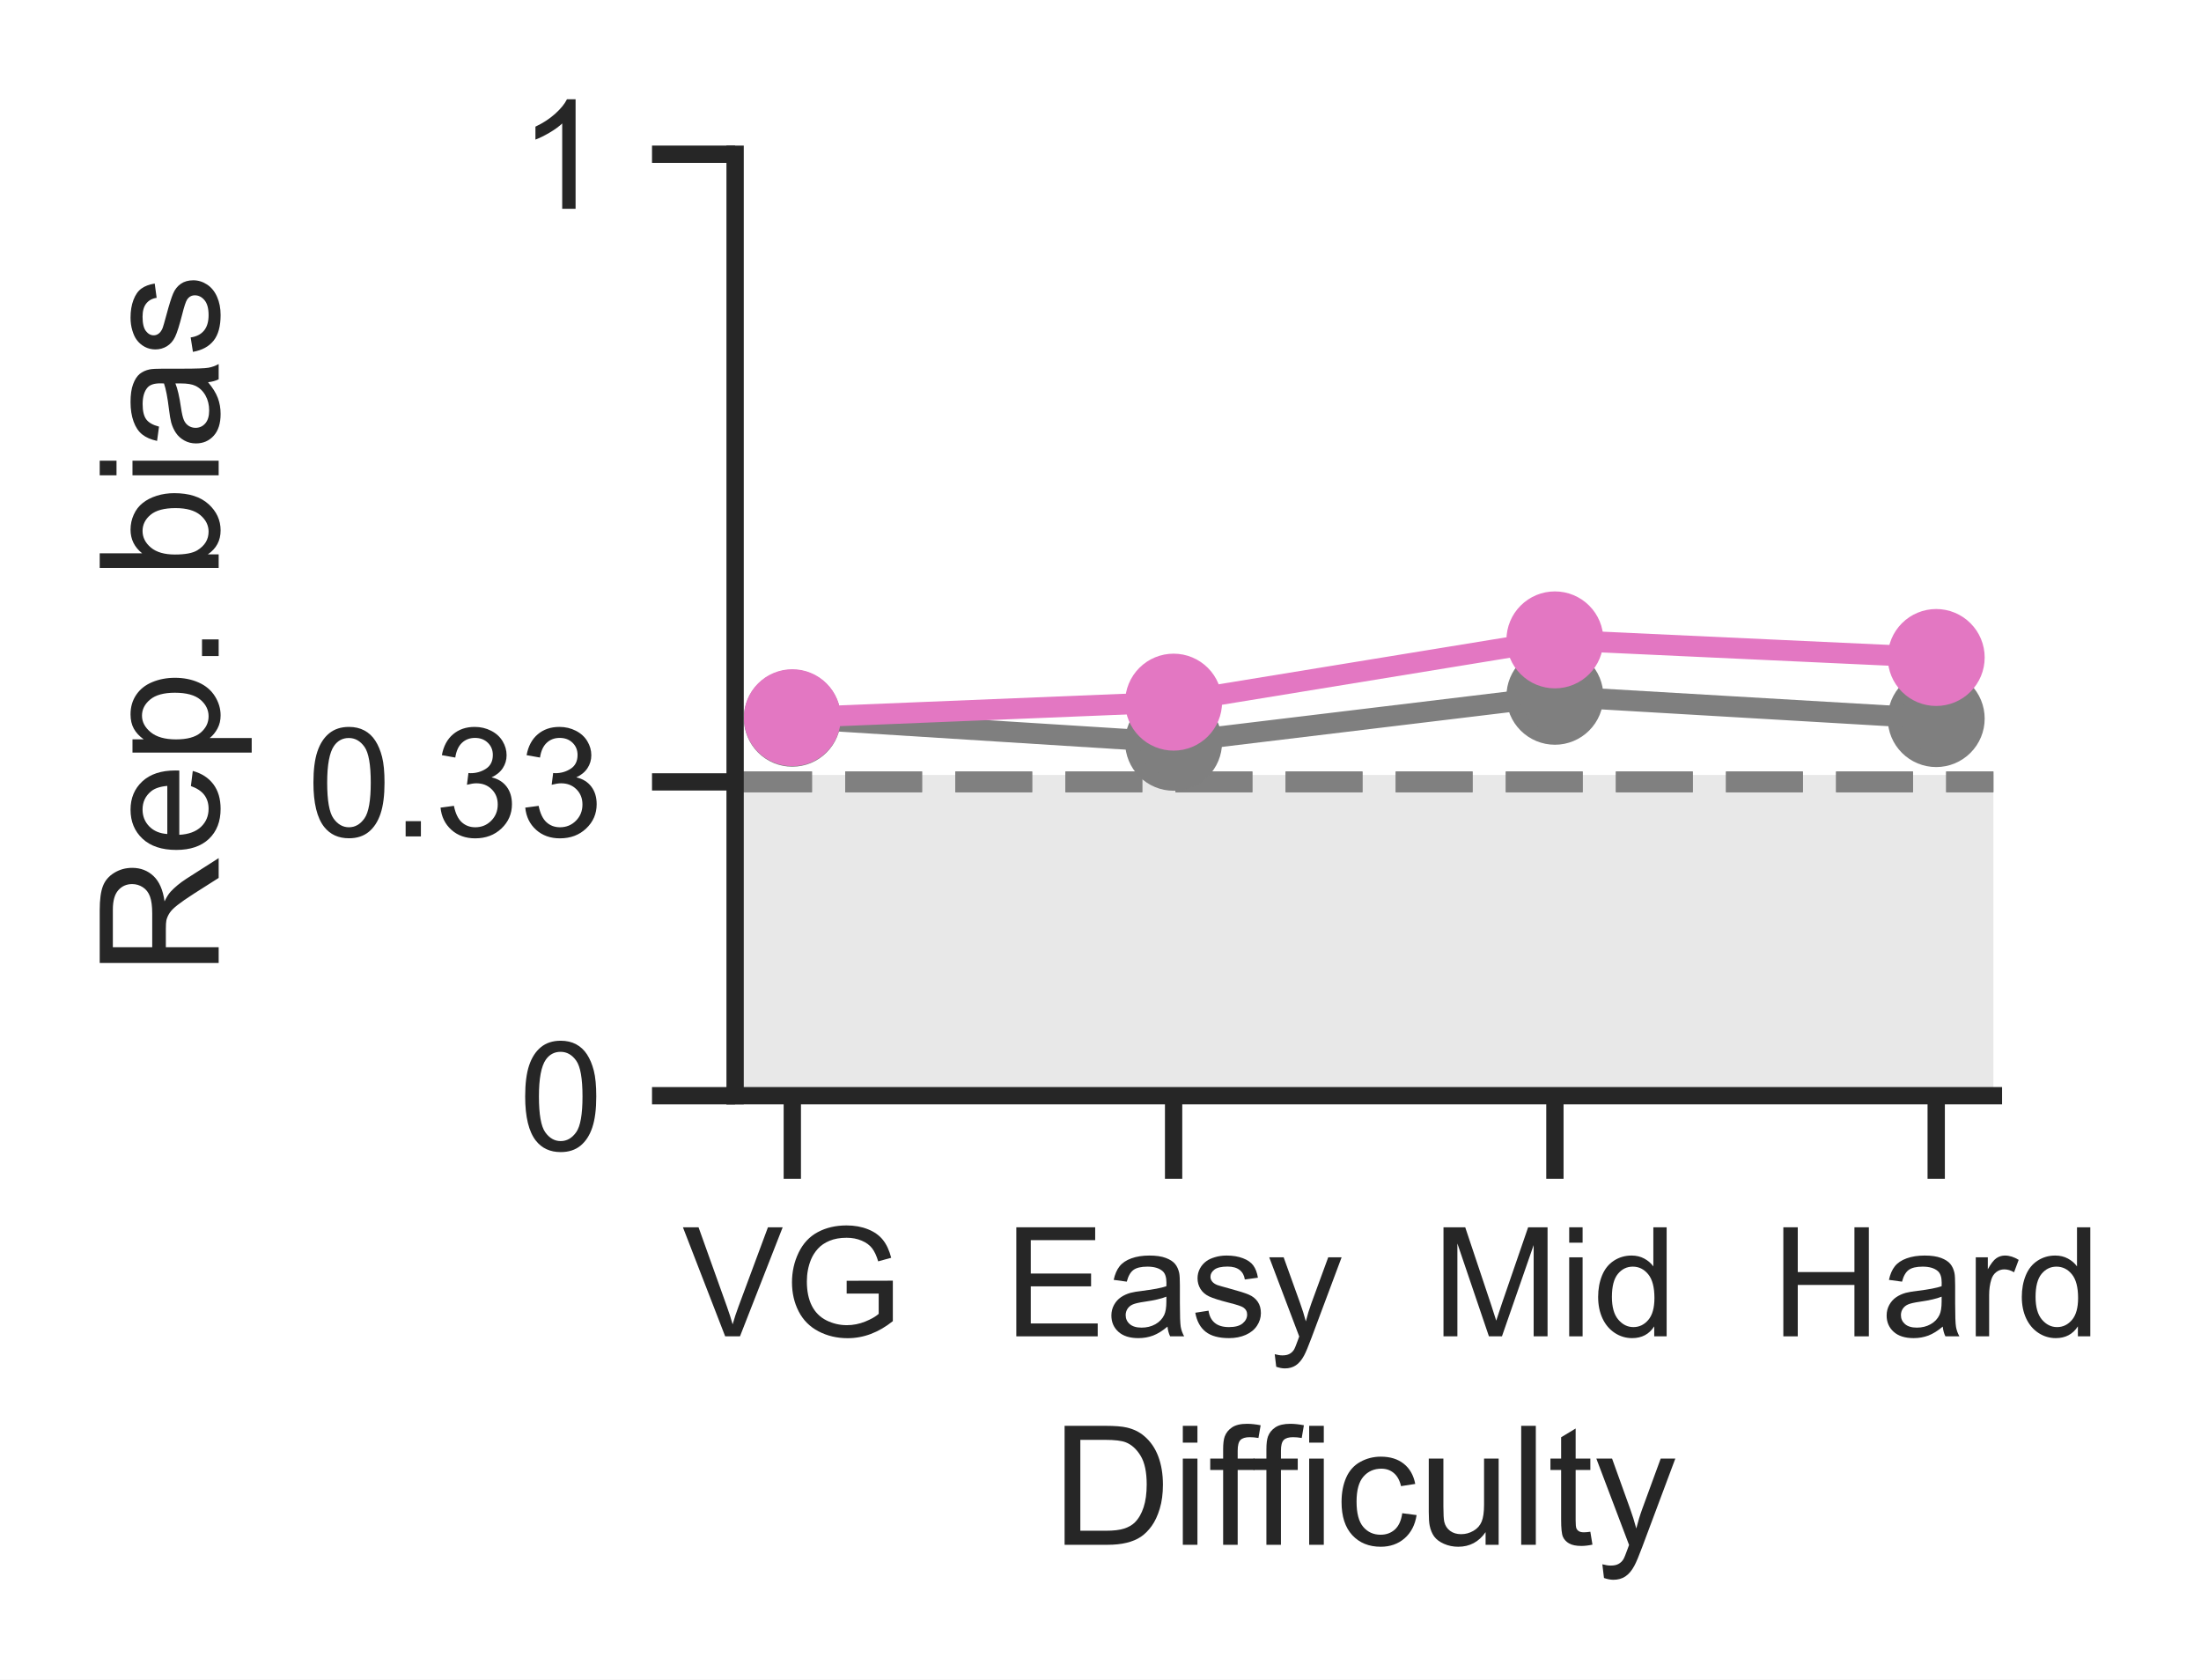
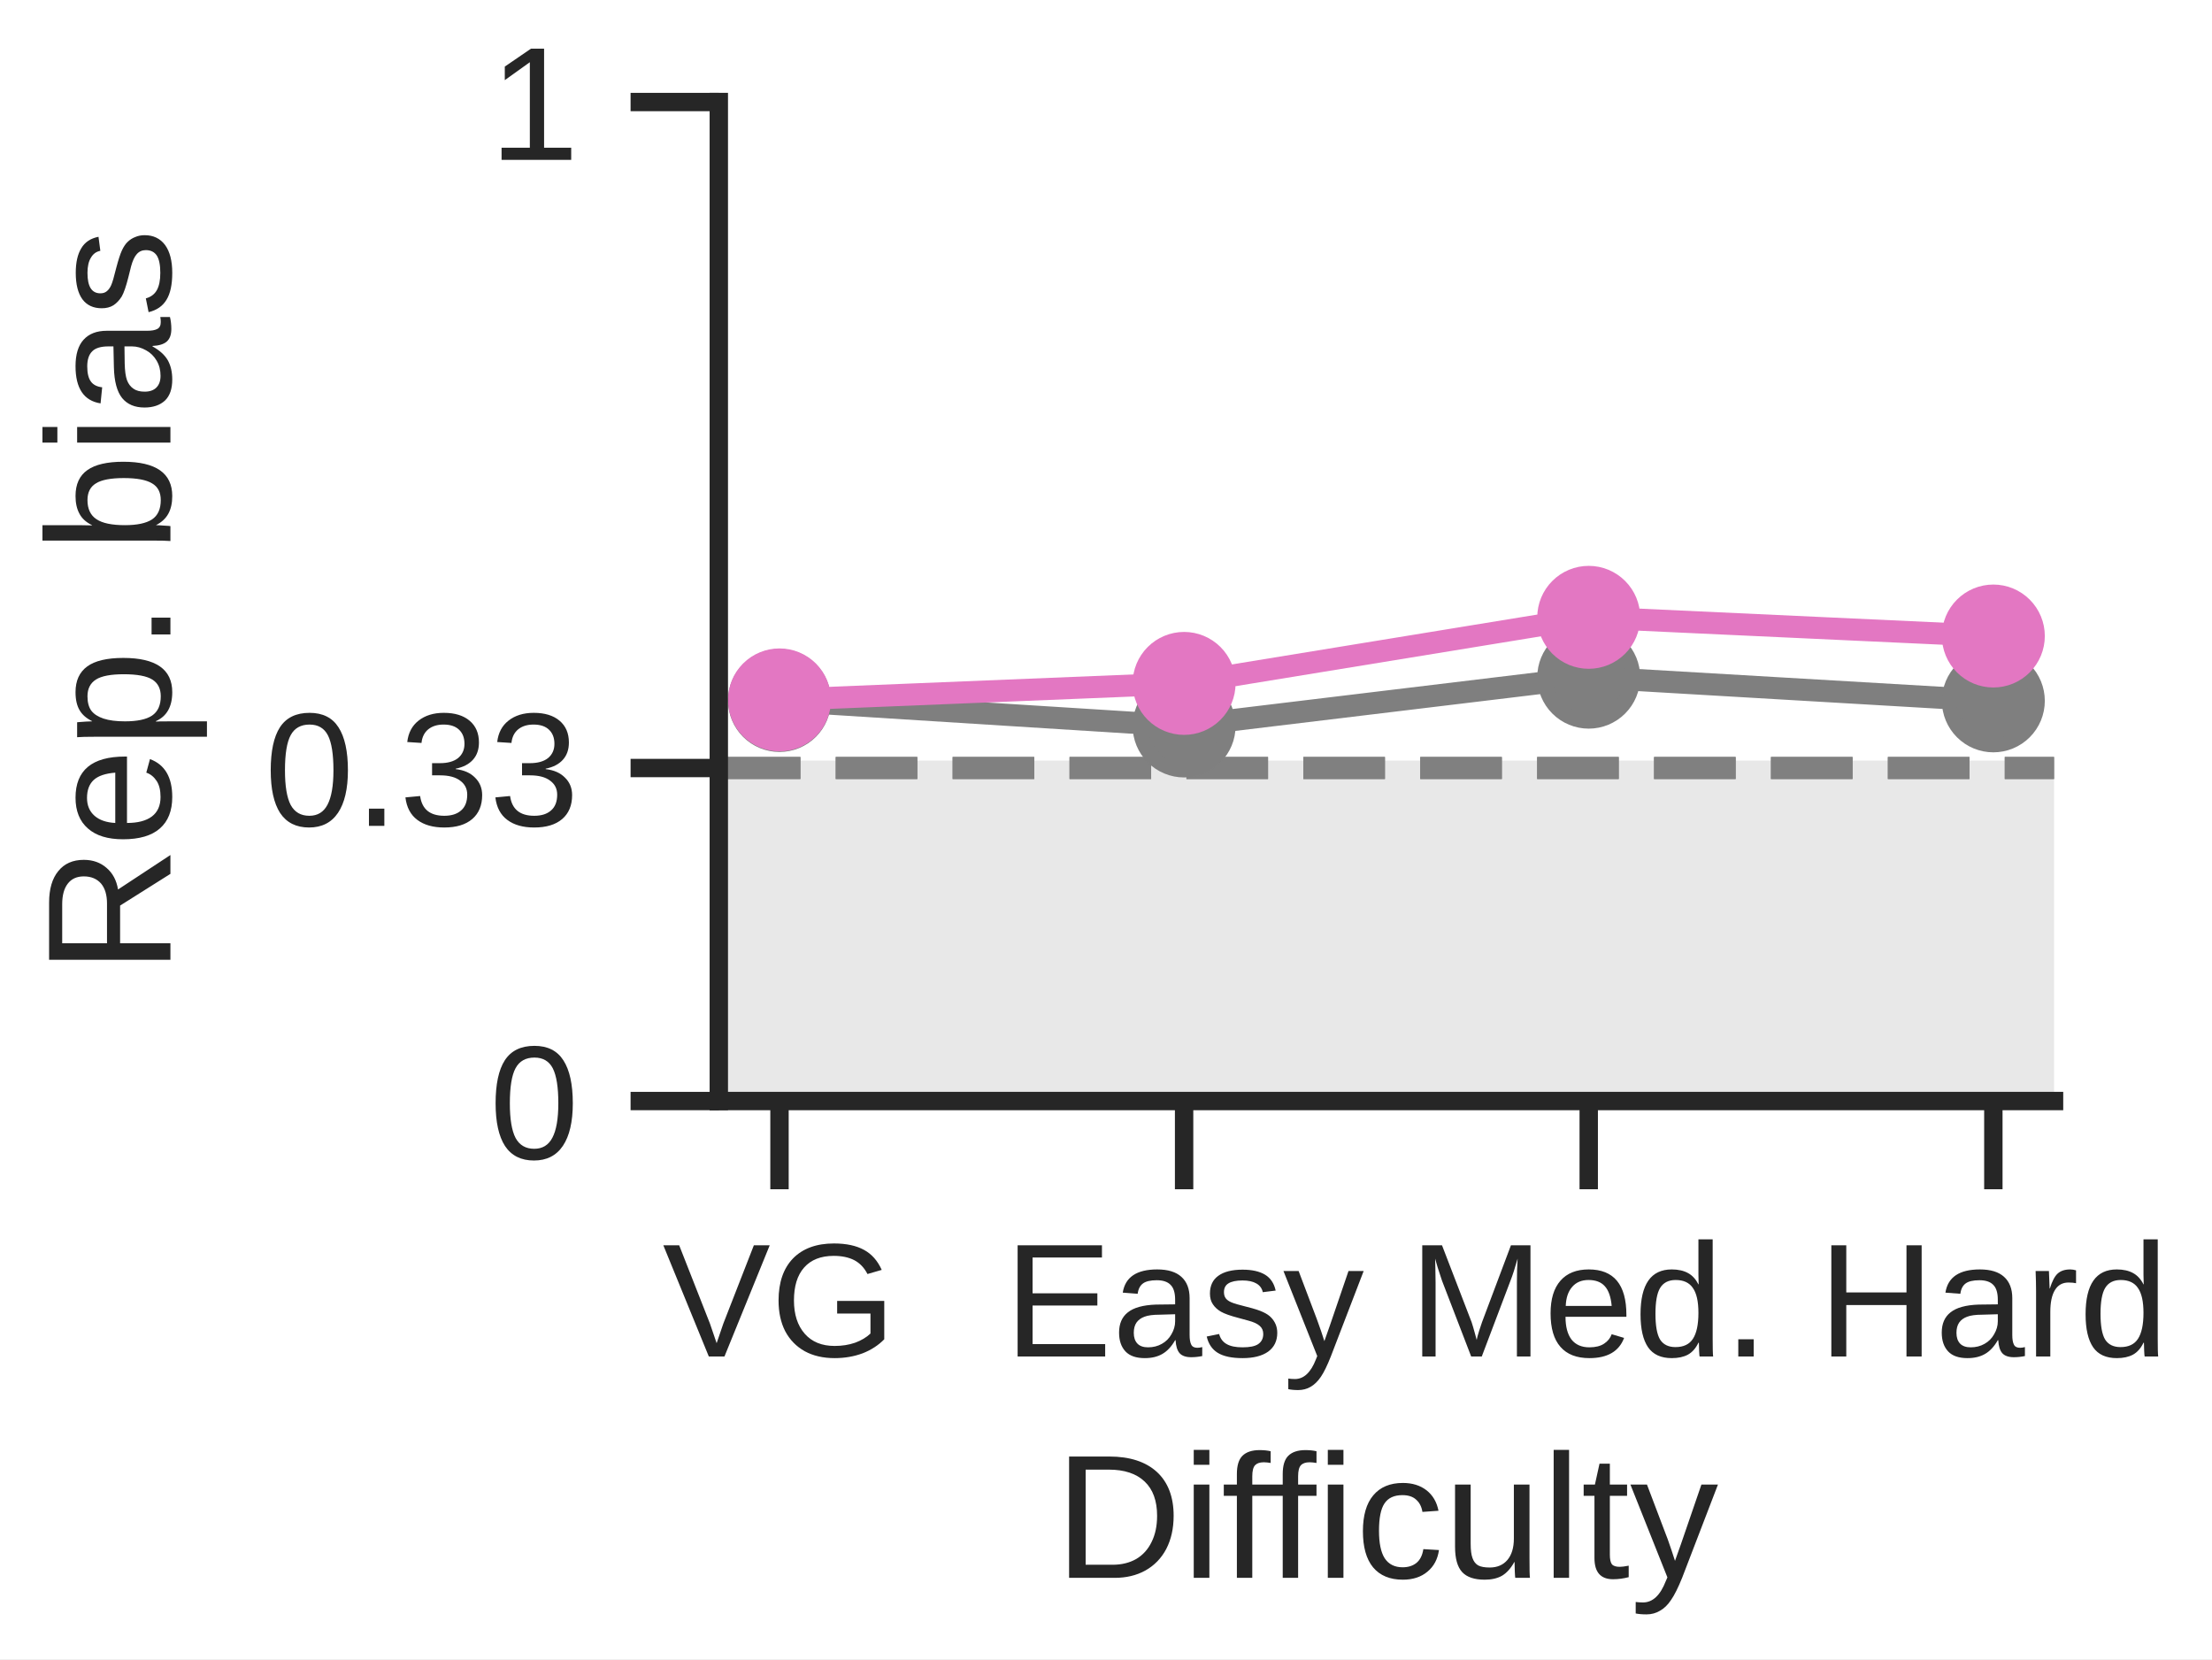
- <svg xmlns="http://www.w3.org/2000/svg" xmlns:xlink="http://www.w3.org/1999/xlink" width="158.93pt" height="121.26pt" viewBox="0 0 158.93 121.26" version="1.1">
+ <svg xmlns="http://www.w3.org/2000/svg" xmlns:xlink="http://www.w3.org/1999/xlink" width="150.425pt" height="112.819pt" viewBox="0 0 150.425 112.819" version="1.1">
  <defs>
    <style type="text/css">*{stroke-linejoin: round; stroke-linecap: butt}</style>
  </defs>
  <g id="figure_1">
    <g id="patch_1">
-       <path d="M 0 121.26  L 158.93 121.26  L 158.93 -0  L 0 -0  z " style="fill: #ffffff" />
+       <path d="M 0 112.819  L 150.425 112.819  L 150.425 0  L 0 0  z " style="fill: #ffffff" />
    </g>
    <g id="axes_1">
      <g id="patch_2">
-         <path d="M 53.081 79.11  L 143.94 79.11  L 143.94 11.137  L 53.081 11.137  z " style="fill: #ffffff" />
+         <path d="M 48.882 74.869  L 139.683 74.869  L 139.683 6.937  L 48.882 6.937  z " style="fill: #ffffff" />
      </g>
      <g id="patch_3">
-         <path d="M 53.081 79.11  L 143.94 79.11  L 143.94 56.452  L 53.081 56.452  z " clip-path="url(#p8e6f419725)" style="fill: #808080; opacity: 0.1; stroke: #808080; stroke-linejoin: miter" />
+         <path d="M 48.882 74.869  L 139.683 74.869  L 139.683 52.225  L 48.882 52.225  z " clip-path="url(#p3b6b2a06c8)" style="fill: #808080; opacity: 0.1; stroke: #808080; stroke-linejoin: miter" />
      </g>
      <g id="patch_4">
-         <path d="M 53.081 79.11  L 143.94 79.11  L 143.94 56.452  L 53.081 56.452  z " clip-path="url(#p8e6f419725)" style="fill: #808080; opacity: 0.1; stroke: #808080; stroke-linejoin: miter" />
+         <path d="M 48.882 74.869  L 139.683 74.869  L 139.683 52.225  L 48.882 52.225  z " clip-path="url(#p3b6b2a06c8)" style="fill: #808080; opacity: 0.1; stroke: #808080; stroke-linejoin: miter" />
      </g>
      <g id="matplotlib.axis_1">
        <g id="xtick_1">
          <g id="line2d_1">
            <defs>
-               <path id="mbc60ea7b14" d="M 0 0  L 0 6  " style="stroke: #262626; stroke-width: 1.25" />
+               <path id="m8815e8cda0" d="M 0 0  L 0 6  " style="stroke: #262626; stroke-width: 1.25" />
            </defs>
            <g>
-               <use xlink:href="#mbc60ea7b14" x="57.211" y="79.11" style="fill: #262626; stroke: #262626; stroke-width: 1.25" />
+               <use xlink:href="#m8815e8cda0" x="53.009" y="74.869" style="fill: #262626; stroke: #262626; stroke-width: 1.25" />
            </g>
          </g>
          <g id="text_1">
-             <g style="fill: #262626" transform="translate(49.2647 96.48311) scale(0.11 -0.11)">
-               <defs>
-                 <path id="ArialMT-56" d="M 1803 0  L 28 4581  L 684 4581  L 1875 1253  Q 2019 853 2116 503  Q 2222 878 2363 1253  L 3600 4581  L 4219 4581  L 2425 0  L 1803 0  z " transform="scale(0.015625)" />
-                 <path id="ArialMT-47" d="M 2638 1797  L 2638 2334  L 4578 2338  L 4578 638  Q 4131 281 3656 101  Q 3181 -78 2681 -78  Q 2006 -78 1454 211  Q 903 500 622 1047  Q 341 1594 341 2269  Q 341 2938 620 3517  Q 900 4097 1425 4378  Q 1950 4659 2634 4659  Q 3131 4659 3532 4498  Q 3934 4338 4162 4050  Q 4391 3763 4509 3300  L 3963 3150  Q 3859 3500 3706 3700  Q 3553 3900 3268 4020  Q 2984 4141 2638 4141  Q 2222 4141 1919 4014  Q 1616 3888 1430 3681  Q 1244 3475 1141 3228  Q 966 2803 966 2306  Q 966 1694 1177 1281  Q 1388 869 1791 669  Q 2194 469 2647 469  Q 3041 469 3416 620  Q 3791 772 3984 944  L 3984 1797  L 2638 1797  z " transform="scale(0.015625)" />
-               </defs>
-               <use xlink:href="#ArialMT-56" />
-               <use xlink:href="#ArialMT-47" transform="translate(66.69922 0)" />
-             </g>
+             <text style="font-size: 11px; font-family: 'Arial', 'DejaVu Sans', 'Liberation Sans', 'Bitstream Vera Sans', sans-serif; text-anchor: middle; fill: #262626" x="53.009" y="92.242" transform="rotate(-0 53.00897 92.24225)">VG</text>
          </g>
        </g>
        <g id="xtick_2">
          <g id="line2d_2">
            <g>
-               <use xlink:href="#mbc60ea7b14" x="84.744" y="79.11" style="fill: #262626; stroke: #262626; stroke-width: 1.25" />
+               <use xlink:href="#m8815e8cda0" x="80.524" y="74.869" style="fill: #262626; stroke: #262626; stroke-width: 1.25" />
            </g>
          </g>
          <g id="text_2">
-             <g style="fill: #262626" transform="translate(72.51705 96.48311) scale(0.11 -0.11)">
-               <defs>
-                 <path id="ArialMT-45" d="M 506 0  L 506 4581  L 3819 4581  L 3819 4041  L 1113 4041  L 1113 2638  L 3647 2638  L 3647 2100  L 1113 2100  L 1113 541  L 3925 541  L 3925 0  L 506 0  z " transform="scale(0.015625)" />
-                 <path id="ArialMT-61" d="M 2588 409  Q 2275 144 1986 34  Q 1697 -75 1366 -75  Q 819 -75 525 192  Q 231 459 231 875  Q 231 1119 342 1320  Q 453 1522 633 1644  Q 813 1766 1038 1828  Q 1203 1872 1538 1913  Q 2219 1994 2541 2106  Q 2544 2222 2544 2253  Q 2544 2597 2384 2738  Q 2169 2928 1744 2928  Q 1347 2928 1158 2789  Q 969 2650 878 2297  L 328 2372  Q 403 2725 575 2942  Q 747 3159 1072 3276  Q 1397 3394 1825 3394  Q 2250 3394 2515 3294  Q 2781 3194 2906 3042  Q 3031 2891 3081 2659  Q 3109 2516 3109 2141  L 3109 1391  Q 3109 606 3145 398  Q 3181 191 3288 0  L 2700 0  Q 2613 175 2588 409  z M 2541 1666  Q 2234 1541 1622 1453  Q 1275 1403 1131 1340  Q 988 1278 909 1158  Q 831 1038 831 891  Q 831 666 1001 516  Q 1172 366 1500 366  Q 1825 366 2078 508  Q 2331 650 2450 897  Q 2541 1088 2541 1459  L 2541 1666  z " transform="scale(0.015625)" />
-                 <path id="ArialMT-73" d="M 197 991  L 753 1078  Q 800 744 1014 566  Q 1228 388 1613 388  Q 2000 388 2187 545  Q 2375 703 2375 916  Q 2375 1106 2209 1216  Q 2094 1291 1634 1406  Q 1016 1563 777 1677  Q 538 1791 414 1992  Q 291 2194 291 2438  Q 291 2659 392 2848  Q 494 3038 669 3163  Q 800 3259 1026 3326  Q 1253 3394 1513 3394  Q 1903 3394 2198 3281  Q 2494 3169 2634 2976  Q 2775 2784 2828 2463  L 2278 2388  Q 2241 2644 2061 2787  Q 1881 2931 1553 2931  Q 1166 2931 1000 2803  Q 834 2675 834 2503  Q 834 2394 903 2306  Q 972 2216 1119 2156  Q 1203 2125 1616 2013  Q 2213 1853 2448 1751  Q 2684 1650 2818 1456  Q 2953 1263 2953 975  Q 2953 694 2789 445  Q 2625 197 2315 61  Q 2006 -75 1616 -75  Q 969 -75 630 194  Q 291 463 197 991  z " transform="scale(0.015625)" />
-                 <path id="ArialMT-79" d="M 397 -1278  L 334 -750  Q 519 -800 656 -800  Q 844 -800 956 -737  Q 1069 -675 1141 -563  Q 1194 -478 1313 -144  Q 1328 -97 1363 -6  L 103 3319  L 709 3319  L 1400 1397  Q 1534 1031 1641 628  Q 1738 1016 1872 1384  L 2581 3319  L 3144 3319  L 1881 -56  Q 1678 -603 1566 -809  Q 1416 -1088 1222 -1217  Q 1028 -1347 759 -1347  Q 597 -1347 397 -1278  z " transform="scale(0.015625)" />
-               </defs>
-               <use xlink:href="#ArialMT-45" />
-               <use xlink:href="#ArialMT-61" transform="translate(66.69922 0)" />
-               <use xlink:href="#ArialMT-73" transform="translate(122.3145 0)" />
-               <use xlink:href="#ArialMT-79" transform="translate(172.3145 0)" />
-             </g>
+             <text style="font-size: 11px; font-family: 'Arial', 'DejaVu Sans', 'Liberation Sans', 'Bitstream Vera Sans', sans-serif; text-anchor: middle; fill: #262626" x="80.524" y="92.242" transform="rotate(-0 80.52449 92.24225)">Easy</text>
          </g>
        </g>
        <g id="xtick_3">
          <g id="line2d_3">
            <g>
-               <use xlink:href="#mbc60ea7b14" x="112.277" y="79.11" style="fill: #262626; stroke: #262626; stroke-width: 1.25" />
+               <use xlink:href="#m8815e8cda0" x="108.04" y="74.869" style="fill: #262626; stroke: #262626; stroke-width: 1.25" />
            </g>
          </g>
          <g id="text_3">
-             <g style="fill: #262626" transform="translate(103.4153 96.48311) scale(0.11 -0.11)">
-               <defs>
-                 <path id="ArialMT-4d" d="M 475 0  L 475 4581  L 1388 4581  L 2472 1338  Q 2622 884 2691 659  Q 2769 909 2934 1394  L 4031 4581  L 4847 4581  L 4847 0  L 4263 0  L 4263 3834  L 2931 0  L 2384 0  L 1059 3900  L 1059 0  L 475 0  z " transform="scale(0.015625)" />
-                 <path id="ArialMT-69" d="M 425 3934  L 425 4581  L 988 4581  L 988 3934  L 425 3934  z M 425 0  L 425 3319  L 988 3319  L 988 0  L 425 0  z " transform="scale(0.015625)" />
-                 <path id="ArialMT-64" d="M 2575 0  L 2575 419  Q 2259 -75 1647 -75  Q 1250 -75 917 144  Q 584 363 401 755  Q 219 1147 219 1656  Q 219 2153 384 2558  Q 550 2963 881 3178  Q 1213 3394 1622 3394  Q 1922 3394 2156 3267  Q 2391 3141 2538 2938  L 2538 4581  L 3097 4581  L 3097 0  L 2575 0  z M 797 1656  Q 797 1019 1065 703  Q 1334 388 1700 388  Q 2069 388 2326 689  Q 2584 991 2584 1609  Q 2584 2291 2321 2609  Q 2059 2928 1675 2928  Q 1300 2928 1048 2622  Q 797 2316 797 1656  z " transform="scale(0.015625)" />
-               </defs>
-               <use xlink:href="#ArialMT-4d" />
-               <use xlink:href="#ArialMT-69" transform="translate(83.30078 0)" />
-               <use xlink:href="#ArialMT-64" transform="translate(105.5176 0)" />
-             </g>
+             <text style="font-size: 11px; font-family: 'Arial', 'DejaVu Sans', 'Liberation Sans', 'Bitstream Vera Sans', sans-serif; text-anchor: middle; fill: #262626" x="108.04" y="92.242" transform="rotate(-0 108.04 92.24225)">Med.</text>
          </g>
        </g>
        <g id="xtick_4">
          <g id="line2d_4">
            <g>
-               <use xlink:href="#mbc60ea7b14" x="139.81" y="79.11" style="fill: #262626; stroke: #262626; stroke-width: 1.25" />
+               <use xlink:href="#m8815e8cda0" x="135.556" y="74.869" style="fill: #262626; stroke: #262626; stroke-width: 1.25" />
            </g>
          </g>
          <g id="text_4">
-             <g style="fill: #262626" transform="translate(127.8897 96.48311) scale(0.11 -0.11)">
-               <defs>
-                 <path id="ArialMT-48" d="M 513 0  L 513 4581  L 1119 4581  L 1119 2700  L 3500 2700  L 3500 4581  L 4106 4581  L 4106 0  L 3500 0  L 3500 2159  L 1119 2159  L 1119 0  L 513 0  z " transform="scale(0.015625)" />
-                 <path id="ArialMT-72" d="M 416 0  L 416 3319  L 922 3319  L 922 2816  Q 1116 3169 1280 3281  Q 1444 3394 1641 3394  Q 1925 3394 2219 3213  L 2025 2691  Q 1819 2813 1613 2813  Q 1428 2813 1281 2702  Q 1134 2591 1072 2394  Q 978 2094 978 1738  L 978 0  L 416 0  z " transform="scale(0.015625)" />
-               </defs>
-               <use xlink:href="#ArialMT-48" />
-               <use xlink:href="#ArialMT-61" transform="translate(72.2168 0)" />
-               <use xlink:href="#ArialMT-72" transform="translate(127.832 0)" />
-               <use xlink:href="#ArialMT-64" transform="translate(161.1328 0)" />
-             </g>
+             <text style="font-size: 11px; font-family: 'Arial', 'DejaVu Sans', 'Liberation Sans', 'Bitstream Vera Sans', sans-serif; text-anchor: middle; fill: #262626" x="135.556" y="92.242" transform="rotate(-0 135.5555 92.24225)">Hard</text>
          </g>
        </g>
        <g id="text_5">
-           <g style="fill: #262626" transform="translate(75.94601 111.5339) scale(0.12 -0.12)">
-             <defs>
-               <path id="ArialMT-44" d="M 494 0  L 494 4581  L 2072 4581  Q 2606 4581 2888 4516  Q 3281 4425 3559 4188  Q 3922 3881 4101 3404  Q 4281 2928 4281 2316  Q 4281 1794 4159 1391  Q 4038 988 3847 723  Q 3656 459 3429 307  Q 3203 156 2883 78  Q 2563 0 2147 0  L 494 0  z M 1100 541  L 2078 541  Q 2531 541 2789 625  Q 3047 709 3200 863  Q 3416 1078 3536 1442  Q 3656 1806 3656 2325  Q 3656 3044 3420 3430  Q 3184 3816 2847 3947  Q 2603 4041 2063 4041  L 1100 4041  L 1100 541  z " transform="scale(0.015625)" />
-               <path id="ArialMT-66" d="M 556 0  L 556 2881  L 59 2881  L 59 3319  L 556 3319  L 556 3672  Q 556 4006 616 4169  Q 697 4388 901 4523  Q 1106 4659 1475 4659  Q 1713 4659 2000 4603  L 1916 4113  Q 1741 4144 1584 4144  Q 1328 4144 1222 4034  Q 1116 3925 1116 3625  L 1116 3319  L 1763 3319  L 1763 2881  L 1116 2881  L 1116 0  L 556 0  z " transform="scale(0.015625)" />
-               <path id="ArialMT-63" d="M 2588 1216  L 3141 1144  Q 3050 572 2676 248  Q 2303 -75 1759 -75  Q 1078 -75 664 370  Q 250 816 250 1647  Q 250 2184 428 2587  Q 606 2991 970 3192  Q 1334 3394 1763 3394  Q 2303 3394 2647 3120  Q 2991 2847 3088 2344  L 2541 2259  Q 2463 2594 2264 2762  Q 2066 2931 1784 2931  Q 1359 2931 1093 2626  Q 828 2322 828 1663  Q 828 994 1084 691  Q 1341 388 1753 388  Q 2084 388 2306 591  Q 2528 794 2588 1216  z " transform="scale(0.015625)" />
-               <path id="ArialMT-75" d="M 2597 0  L 2597 488  Q 2209 -75 1544 -75  Q 1250 -75 995 37  Q 741 150 617 320  Q 494 491 444 738  Q 409 903 409 1263  L 409 3319  L 972 3319  L 972 1478  Q 972 1038 1006 884  Q 1059 663 1231 536  Q 1403 409 1656 409  Q 1909 409 2131 539  Q 2353 669 2445 892  Q 2538 1116 2538 1541  L 2538 3319  L 3100 3319  L 3100 0  L 2597 0  z " transform="scale(0.015625)" />
-               <path id="ArialMT-6c" d="M 409 0  L 409 4581  L 972 4581  L 972 0  L 409 0  z " transform="scale(0.015625)" />
-               <path id="ArialMT-74" d="M 1650 503  L 1731 6  Q 1494 -44 1306 -44  Q 1000 -44 831 53  Q 663 150 594 308  Q 525 466 525 972  L 525 2881  L 113 2881  L 113 3319  L 525 3319  L 525 4141  L 1084 4478  L 1084 3319  L 1650 3319  L 1650 2881  L 1084 2881  L 1084 941  Q 1084 700 1114 631  Q 1144 563 1211 522  Q 1278 481 1403 481  Q 1497 481 1650 503  z " transform="scale(0.015625)" />
-             </defs>
-             <use xlink:href="#ArialMT-44" />
-             <use xlink:href="#ArialMT-69" transform="translate(72.2168 0)" />
-             <use xlink:href="#ArialMT-66" transform="translate(94.43359 0)" />
-             <use xlink:href="#ArialMT-66" transform="translate(120.4668 0)" />
-             <use xlink:href="#ArialMT-69" transform="translate(148.25 0)" />
-             <use xlink:href="#ArialMT-63" transform="translate(170.4668 0)" />
-             <use xlink:href="#ArialMT-75" transform="translate(220.4668 0)" />
-             <use xlink:href="#ArialMT-6c" transform="translate(276.082 0)" />
-             <use xlink:href="#ArialMT-74" transform="translate(298.2988 0)" />
-             <use xlink:href="#ArialMT-79" transform="translate(326.082 0)" />
-           </g>
+           <text style="font-size: 12px; font-family: 'Arial', 'DejaVu Sans', 'Liberation Sans', 'Bitstream Vera Sans', sans-serif; text-anchor: middle; fill: #262626" x="94.282" y="107.293" transform="rotate(-0 94.28224 107.293)">Difficulty</text>
        </g>
      </g>
      <g id="matplotlib.axis_2">
        <g id="ytick_1">
          <g id="line2d_5">
            <defs>
-               <path id="md29bd4ad96" d="M 0 0  L -6 0  " style="stroke: #262626; stroke-width: 1.25" />
+               <path id="mb53e469875" d="M 0 0  L -6 0  " style="stroke: #262626; stroke-width: 1.25" />
            </defs>
            <g>
-               <use xlink:href="#md29bd4ad96" x="53.081" y="79.11" style="fill: #262626; stroke: #262626; stroke-width: 1.25" />
+               <use xlink:href="#mb53e469875" x="48.882" y="74.869" style="fill: #262626; stroke: #262626; stroke-width: 1.25" />
            </g>
          </g>
          <g id="text_6">
-             <g style="fill: #262626" transform="translate(37.46437 83.04632) scale(0.11 -0.11)">
-               <defs>
-                 <path id="ArialMT-30" d="M 266 2259  Q 266 3072 433 3567  Q 600 4063 929 4331  Q 1259 4600 1759 4600  Q 2128 4600 2406 4451  Q 2684 4303 2865 4023  Q 3047 3744 3150 3342  Q 3253 2941 3253 2259  Q 3253 1453 3087 958  Q 2922 463 2592 192  Q 2263 -78 1759 -78  Q 1097 -78 719 397  Q 266 969 266 2259  z M 844 2259  Q 844 1131 1108 757  Q 1372 384 1759 384  Q 2147 384 2411 759  Q 2675 1134 2675 2259  Q 2675 3391 2411 3762  Q 2147 4134 1753 4134  Q 1366 4134 1134 3806  Q 844 3388 844 2259  z " transform="scale(0.015625)" />
-               </defs>
-               <use xlink:href="#ArialMT-30" />
-             </g>
+             <text style="font-size: 11px; font-family: 'Arial', 'DejaVu Sans', 'Liberation Sans', 'Bitstream Vera Sans', sans-serif; text-anchor: end; fill: #262626" x="39.382" y="78.805" transform="rotate(-0 39.38165 78.80545)">0</text>
          </g>
        </g>
        <g id="ytick_2">
          <g id="line2d_6">
            <g>
-               <use xlink:href="#md29bd4ad96" x="53.081" y="56.452" style="fill: #262626; stroke: #262626; stroke-width: 1.25" />
+               <use xlink:href="#mb53e469875" x="48.882" y="52.225" style="fill: #262626; stroke: #262626; stroke-width: 1.25" />
            </g>
          </g>
          <g id="text_7">
-             <g style="fill: #262626" transform="translate(22.17438 60.38874) scale(0.11 -0.11)">
-               <defs>
-                 <path id="ArialMT-2e" d="M 581 0  L 581 641  L 1222 641  L 1222 0  L 581 0  z " transform="scale(0.015625)" />
-                 <path id="ArialMT-33" d="M 269 1209  L 831 1284  Q 928 806 1161 595  Q 1394 384 1728 384  Q 2125 384 2398 659  Q 2672 934 2672 1341  Q 2672 1728 2419 1979  Q 2166 2231 1775 2231  Q 1616 2231 1378 2169  L 1441 2663  Q 1497 2656 1531 2656  Q 1891 2656 2178 2843  Q 2466 3031 2466 3422  Q 2466 3731 2256 3934  Q 2047 4138 1716 4138  Q 1388 4138 1169 3931  Q 950 3725 888 3313  L 325 3413  Q 428 3978 793 4289  Q 1159 4600 1703 4600  Q 2078 4600 2393 4439  Q 2709 4278 2876 4000  Q 3044 3722 3044 3409  Q 3044 3113 2884 2869  Q 2725 2625 2413 2481  Q 2819 2388 3044 2092  Q 3269 1797 3269 1353  Q 3269 753 2831 336  Q 2394 -81 1725 -81  Q 1122 -81 723 278  Q 325 638 269 1209  z " transform="scale(0.015625)" />
-               </defs>
-               <use xlink:href="#ArialMT-30" />
-               <use xlink:href="#ArialMT-2e" transform="translate(55.61523 0)" />
-               <use xlink:href="#ArialMT-33" transform="translate(83.39844 0)" />
-               <use xlink:href="#ArialMT-33" transform="translate(139.0137 0)" />
-             </g>
+             <text style="font-size: 11px; font-family: 'Arial', 'DejaVu Sans', 'Liberation Sans', 'Bitstream Vera Sans', sans-serif; text-anchor: end; fill: #262626" x="39.382" y="56.162" transform="rotate(-0 39.38165 56.16158)">0.33</text>
          </g>
        </g>
        <g id="ytick_3">
          <g id="line2d_7">
            <g>
-               <use xlink:href="#md29bd4ad96" x="53.081" y="11.137" style="fill: #262626; stroke: #262626; stroke-width: 1.25" />
+               <use xlink:href="#mb53e469875" x="48.882" y="6.937" style="fill: #262626; stroke: #262626; stroke-width: 1.25" />
            </g>
          </g>
          <g id="text_8">
-             <g style="fill: #262626" transform="translate(37.46437 15.07359) scale(0.11 -0.11)">
-               <defs>
-                 <path id="ArialMT-31" d="M 2384 0  L 1822 0  L 1822 3584  Q 1619 3391 1289 3197  Q 959 3003 697 2906  L 697 3450  Q 1169 3672 1522 3987  Q 1875 4303 2022 4600  L 2384 4600  L 2384 0  z " transform="scale(0.015625)" />
-               </defs>
-               <use xlink:href="#ArialMT-31" />
-             </g>
+             <text style="font-size: 11px; font-family: 'Arial', 'DejaVu Sans', 'Liberation Sans', 'Bitstream Vera Sans', sans-serif; text-anchor: end; fill: #262626" x="39.382" y="10.874" transform="rotate(-0 39.38165 10.87383)">1</text>
          </g>
        </g>
        <g id="text_9">
-           <g style="fill: #262626" transform="translate(15.78937 70.46941) rotate(-90) scale(0.12 -0.12)">
-             <defs>
-               <path id="ArialMT-52" d="M 503 0  L 503 4581  L 2534 4581  Q 3147 4581 3465 4457  Q 3784 4334 3975 4021  Q 4166 3709 4166 3331  Q 4166 2844 3850 2509  Q 3534 2175 2875 2084  Q 3116 1969 3241 1856  Q 3506 1613 3744 1247  L 4541 0  L 3778 0  L 3172 953  Q 2906 1366 2734 1584  Q 2563 1803 2427 1890  Q 2291 1978 2150 2013  Q 2047 2034 1813 2034  L 1109 2034  L 1109 0  L 503 0  z M 1109 2559  L 2413 2559  Q 2828 2559 3062 2645  Q 3297 2731 3419 2920  Q 3541 3109 3541 3331  Q 3541 3656 3305 3865  Q 3069 4075 2559 4075  L 1109 4075  L 1109 2559  z " transform="scale(0.015625)" />
-               <path id="ArialMT-65" d="M 2694 1069  L 3275 997  Q 3138 488 2766 206  Q 2394 -75 1816 -75  Q 1088 -75 661 373  Q 234 822 234 1631  Q 234 2469 665 2931  Q 1097 3394 1784 3394  Q 2450 3394 2872 2941  Q 3294 2488 3294 1666  Q 3294 1616 3291 1516  L 816 1516  Q 847 969 1125 678  Q 1403 388 1819 388  Q 2128 388 2347 550  Q 2566 713 2694 1069  z M 847 1978  L 2700 1978  Q 2663 2397 2488 2606  Q 2219 2931 1791 2931  Q 1403 2931 1139 2672  Q 875 2413 847 1978  z " transform="scale(0.015625)" />
-               <path id="ArialMT-70" d="M 422 -1272  L 422 3319  L 934 3319  L 934 2888  Q 1116 3141 1344 3267  Q 1572 3394 1897 3394  Q 2322 3394 2647 3175  Q 2972 2956 3137 2557  Q 3303 2159 3303 1684  Q 3303 1175 3120 767  Q 2938 359 2589 142  Q 2241 -75 1856 -75  Q 1575 -75 1351 44  Q 1128 163 984 344  L 984 -1272  L 422 -1272  z M 931 1641  Q 931 1000 1190 694  Q 1450 388 1819 388  Q 2194 388 2461 705  Q 2728 1022 2728 1688  Q 2728 2322 2467 2637  Q 2206 2953 1844 2953  Q 1484 2953 1207 2617  Q 931 2281 931 1641  z " transform="scale(0.015625)" />
-               <path id="ArialMT-20" transform="scale(0.015625)" />
-               <path id="ArialMT-62" d="M 941 0  L 419 0  L 419 4581  L 981 4581  L 981 2947  Q 1338 3394 1891 3394  Q 2197 3394 2470 3270  Q 2744 3147 2920 2923  Q 3097 2700 3197 2384  Q 3297 2069 3297 1709  Q 3297 856 2875 390  Q 2453 -75 1863 -75  Q 1275 -75 941 416  L 941 0  z M 934 1684  Q 934 1088 1097 822  Q 1363 388 1816 388  Q 2184 388 2453 708  Q 2722 1028 2722 1663  Q 2722 2313 2464 2622  Q 2206 2931 1841 2931  Q 1472 2931 1203 2611  Q 934 2291 934 1684  z " transform="scale(0.015625)" />
-             </defs>
-             <use xlink:href="#ArialMT-52" />
-             <use xlink:href="#ArialMT-65" transform="translate(72.2168 0)" />
-             <use xlink:href="#ArialMT-70" transform="translate(127.832 0)" />
-             <use xlink:href="#ArialMT-2e" transform="translate(183.4473 0)" />
-             <use xlink:href="#ArialMT-20" transform="translate(211.2305 0)" />
-             <use xlink:href="#ArialMT-62" transform="translate(239.0137 0)" />
-             <use xlink:href="#ArialMT-69" transform="translate(294.6289 0)" />
-             <use xlink:href="#ArialMT-61" transform="translate(316.8457 0)" />
-             <use xlink:href="#ArialMT-73" transform="translate(372.4609 0)" />
-           </g>
+           <text style="font-size: 12px; font-family: 'Arial', 'DejaVu Sans', 'Liberation Sans', 'Bitstream Vera Sans', sans-serif; text-anchor: middle; fill: #262626" x="11.59" y="40.903" transform="rotate(-90 11.58962 40.90285)">Rep. bias</text>
        </g>
      </g>
      <g id="LineCollection_1">
-         <path d="M 57.211 53.417  L 57.211 50.298  " clip-path="url(#p8e6f419725)" style="fill: none; stroke: #7f7f7f; stroke-width: 1.5" />
-         <path d="M 84.744 56.065  L 84.744 51.119  " clip-path="url(#p8e6f419725)" style="fill: none; stroke: #7f7f7f; stroke-width: 1.5" />
-         <path d="M 112.277 51.14  L 112.277 49.401  " clip-path="url(#p8e6f419725)" style="fill: none; stroke: #7f7f7f; stroke-width: 1.5" />
-         <path d="M 139.81 53.156  L 139.81 50.608  " clip-path="url(#p8e6f419725)" style="fill: none; stroke: #7f7f7f; stroke-width: 1.5" />
+         <path d="M 53.009 49.191  L 53.009 46.075  " clip-path="url(#p3b6b2a06c8)" style="fill: none; stroke: #7f7f7f; stroke-width: 1.5" />
+         <path d="M 80.524 51.838  L 80.524 46.895  " clip-path="url(#p3b6b2a06c8)" style="fill: none; stroke: #7f7f7f; stroke-width: 1.5" />
+         <path d="M 108.04 46.916  L 108.04 45.178  " clip-path="url(#p3b6b2a06c8)" style="fill: none; stroke: #7f7f7f; stroke-width: 1.5" />
+         <path d="M 135.556 48.931  L 135.556 46.385  " clip-path="url(#p3b6b2a06c8)" style="fill: none; stroke: #7f7f7f; stroke-width: 1.5" />
      </g>
      <g id="line2d_8">
-         <path d="M 53.081 56.452  L 143.94 56.452  " clip-path="url(#p8e6f419725)" style="fill: none; stroke-dasharray: 5.55,2.4; stroke-dashoffset: 0; stroke: #808080; stroke-width: 1.5" />
+         <path d="M 48.882 52.225  L 139.683 52.225  " clip-path="url(#p3b6b2a06c8)" style="fill: none; stroke-dasharray: 5.55,2.4; stroke-dashoffset: 0; stroke: #808080; stroke-width: 1.5" />
      </g>
      <g id="LineCollection_2">
-         <path d="M 57.211 53.16  L 57.211 50.475  " clip-path="url(#p8e6f419725)" style="fill: none; stroke: #e377c2; stroke-width: 1.5" />
-         <path d="M 84.744 51.815  L 84.744 49.574  " clip-path="url(#p8e6f419725)" style="fill: none; stroke: #e377c2; stroke-width: 1.5" />
-         <path d="M 112.277 49.514  L 112.277 42.885  " clip-path="url(#p8e6f419725)" style="fill: none; stroke: #e377c2; stroke-width: 1.5" />
-         <path d="M 139.81 49.412  L 139.81 45.53  " clip-path="url(#p8e6f419725)" style="fill: none; stroke: #e377c2; stroke-width: 1.5" />
+         <path d="M 53.009 48.935  L 53.009 46.252  " clip-path="url(#p3b6b2a06c8)" style="fill: none; stroke: #e377c2; stroke-width: 1.5" />
+         <path d="M 80.524 47.591  L 80.524 45.351  " clip-path="url(#p3b6b2a06c8)" style="fill: none; stroke: #e377c2; stroke-width: 1.5" />
+         <path d="M 108.04 45.291  L 108.04 38.666  " clip-path="url(#p3b6b2a06c8)" style="fill: none; stroke: #e377c2; stroke-width: 1.5" />
+         <path d="M 135.556 45.189  L 135.556 41.309  " clip-path="url(#p3b6b2a06c8)" style="fill: none; stroke: #e377c2; stroke-width: 1.5" />
      </g>
      <g id="line2d_9">
-         <path d="M 53.081 56.452  L 143.94 56.452  " clip-path="url(#p8e6f419725)" style="fill: none; stroke-dasharray: 5.55,2.4; stroke-dashoffset: 0; stroke: #808080; stroke-width: 1.5" />
+         <path d="M 48.882 52.225  L 139.683 52.225  " clip-path="url(#p3b6b2a06c8)" style="fill: none; stroke-dasharray: 5.55,2.4; stroke-dashoffset: 0; stroke: #808080; stroke-width: 1.5" />
      </g>
      <g id="line2d_10">
-         <path d="M 57.211 51.857  L 84.744 53.592  L 112.277 50.27  L 139.81 51.882  " clip-path="url(#p8e6f419725)" style="fill: none; stroke: #7f7f7f; stroke-width: 1.5; stroke-linecap: round" />
+         <path d="M 53.009 47.633  L 80.524 49.366  L 108.04 46.047  L 135.556 47.658  " clip-path="url(#p3b6b2a06c8)" style="fill: none; stroke: #7f7f7f; stroke-width: 1.5; stroke-linecap: round" />
        <defs>
-           <path id="me9eb859b8b" d="M 0 3  C 0.796 3 1.559 2.684 2.121 2.121  C 2.684 1.559 3 0.796 3 0  C 3 -0.796 2.684 -1.559 2.121 -2.121  C 1.559 -2.684 0.796 -3 0 -3  C -0.796 -3 -1.559 -2.684 -2.121 -2.121  C -2.684 -1.559 -3 -0.796 -3 0  C -3 0.796 -2.684 1.559 -2.121 2.121  C -1.559 2.684 -0.796 3 0 3  z " style="stroke: #7f7f7f" />
+           <path id="mf2e28e8b4b" d="M 0 3  C 0.796 3 1.559 2.684 2.121 2.121  C 2.684 1.559 3 0.796 3 0  C 3 -0.796 2.684 -1.559 2.121 -2.121  C 1.559 -2.684 0.796 -3 0 -3  C -0.796 -3 -1.559 -2.684 -2.121 -2.121  C -2.684 -1.559 -3 -0.796 -3 0  C -3 0.796 -2.684 1.559 -2.121 2.121  C -1.559 2.684 -0.796 3 0 3  z " style="stroke: #7f7f7f" />
        </defs>
-         <g clip-path="url(#p8e6f419725)">
-           <use xlink:href="#me9eb859b8b" x="57.211" y="51.857" style="fill: #7f7f7f; stroke: #7f7f7f" />
-           <use xlink:href="#me9eb859b8b" x="84.744" y="53.592" style="fill: #7f7f7f; stroke: #7f7f7f" />
-           <use xlink:href="#me9eb859b8b" x="112.277" y="50.27" style="fill: #7f7f7f; stroke: #7f7f7f" />
-           <use xlink:href="#me9eb859b8b" x="139.81" y="51.882" style="fill: #7f7f7f; stroke: #7f7f7f" />
+         <g clip-path="url(#p3b6b2a06c8)">
+           <use xlink:href="#mf2e28e8b4b" x="53.009" y="47.633" style="fill: #7f7f7f; stroke: #7f7f7f" />
+           <use xlink:href="#mf2e28e8b4b" x="80.524" y="49.366" style="fill: #7f7f7f; stroke: #7f7f7f" />
+           <use xlink:href="#mf2e28e8b4b" x="108.04" y="46.047" style="fill: #7f7f7f; stroke: #7f7f7f" />
+           <use xlink:href="#mf2e28e8b4b" x="135.556" y="47.658" style="fill: #7f7f7f; stroke: #7f7f7f" />
        </g>
      </g>
      <g id="line2d_11">
-         <path d="M 57.211 51.818  L 84.744 50.695  L 112.277 46.199  L 139.81 47.471  " clip-path="url(#p8e6f419725)" style="fill: none; stroke: #e377c2; stroke-width: 1.5; stroke-linecap: round" />
+         <path d="M 53.009 47.593  L 80.524 46.471  L 108.04 41.978  L 135.556 43.249  " clip-path="url(#p3b6b2a06c8)" style="fill: none; stroke: #e377c2; stroke-width: 1.5; stroke-linecap: round" />
        <defs>
-           <path id="m9f2a95b058" d="M 0 3  C 0.796 3 1.559 2.684 2.121 2.121  C 2.684 1.559 3 0.796 3 0  C 3 -0.796 2.684 -1.559 2.121 -2.121  C 1.559 -2.684 0.796 -3 0 -3  C -0.796 -3 -1.559 -2.684 -2.121 -2.121  C -2.684 -1.559 -3 -0.796 -3 0  C -3 0.796 -2.684 1.559 -2.121 2.121  C -1.559 2.684 -0.796 3 0 3  z " style="stroke: #e377c2" />
+           <path id="mca54abf37a" d="M 0 3  C 0.796 3 1.559 2.684 2.121 2.121  C 2.684 1.559 3 0.796 3 0  C 3 -0.796 2.684 -1.559 2.121 -2.121  C 1.559 -2.684 0.796 -3 0 -3  C -0.796 -3 -1.559 -2.684 -2.121 -2.121  C -2.684 -1.559 -3 -0.796 -3 0  C -3 0.796 -2.684 1.559 -2.121 2.121  C -1.559 2.684 -0.796 3 0 3  z " style="stroke: #e377c2" />
        </defs>
-         <g clip-path="url(#p8e6f419725)">
-           <use xlink:href="#m9f2a95b058" x="57.211" y="51.818" style="fill: #e377c2; stroke: #e377c2" />
-           <use xlink:href="#m9f2a95b058" x="84.744" y="50.695" style="fill: #e377c2; stroke: #e377c2" />
-           <use xlink:href="#m9f2a95b058" x="112.277" y="46.199" style="fill: #e377c2; stroke: #e377c2" />
-           <use xlink:href="#m9f2a95b058" x="139.81" y="47.471" style="fill: #e377c2; stroke: #e377c2" />
+         <g clip-path="url(#p3b6b2a06c8)">
+           <use xlink:href="#mca54abf37a" x="53.009" y="47.593" style="fill: #e377c2; stroke: #e377c2" />
+           <use xlink:href="#mca54abf37a" x="80.524" y="46.471" style="fill: #e377c2; stroke: #e377c2" />
+           <use xlink:href="#mca54abf37a" x="108.04" y="41.978" style="fill: #e377c2; stroke: #e377c2" />
+           <use xlink:href="#mca54abf37a" x="135.556" y="43.249" style="fill: #e377c2; stroke: #e377c2" />
        </g>
      </g>
      <g id="patch_5">
-         <path d="M 53.081 79.11  L 53.081 11.137  " style="fill: none; stroke: #262626; stroke-width: 1.25; stroke-linejoin: miter; stroke-linecap: square" />
+         <path d="M 48.882 74.869  L 48.882 6.937  " style="fill: none; stroke: #262626; stroke-width: 1.25; stroke-linejoin: miter; stroke-linecap: square" />
      </g>
      <g id="patch_6">
-         <path d="M 53.081 79.11  L 143.94 79.11  " style="fill: none; stroke: #262626; stroke-width: 1.25; stroke-linejoin: miter; stroke-linecap: square" />
+         <path d="M 48.882 74.869  L 139.683 74.869  " style="fill: none; stroke: #262626; stroke-width: 1.25; stroke-linejoin: miter; stroke-linecap: square" />
      </g>
      <g id="legend_1" />
    </g>
  </g>
  <defs>
-     <clipPath id="p8e6f419725">
-       <rect x="53.081" y="11.137" width="90.859" height="67.973" />
+     <clipPath id="p3b6b2a06c8">
+       <rect x="48.882" y="6.937" width="90.801" height="67.932" />
    </clipPath>
  </defs>
</svg>
